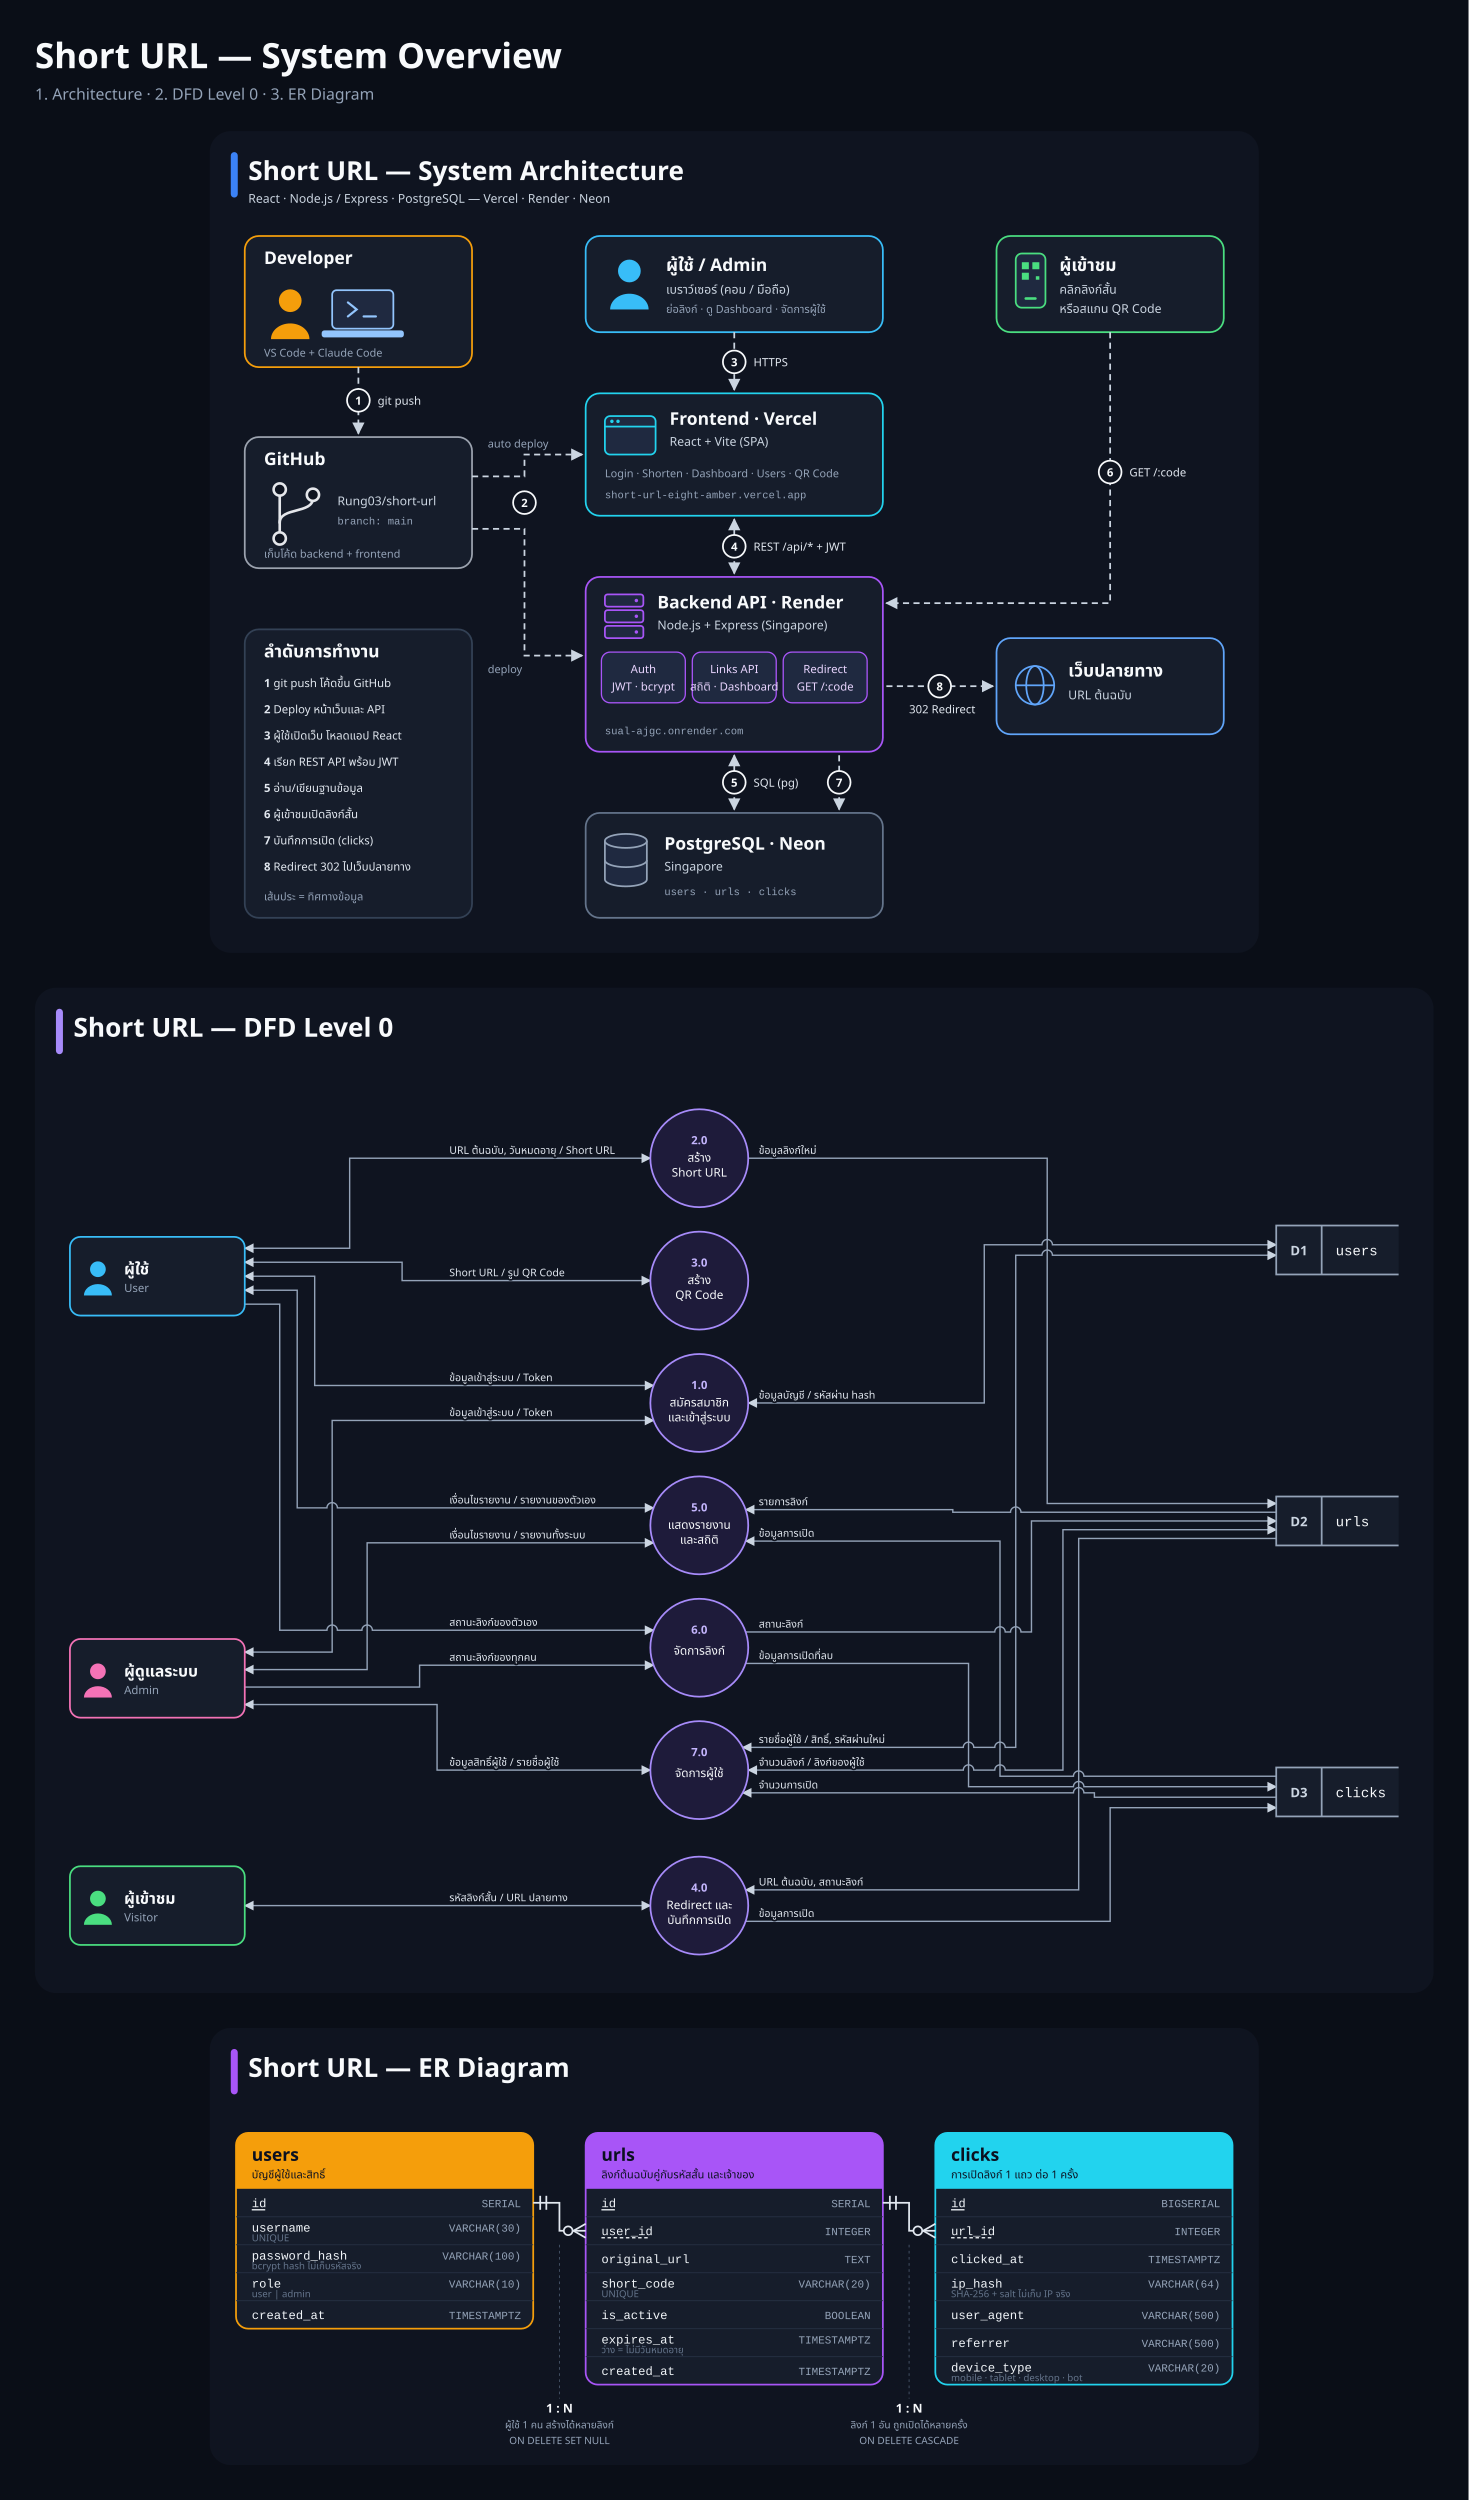
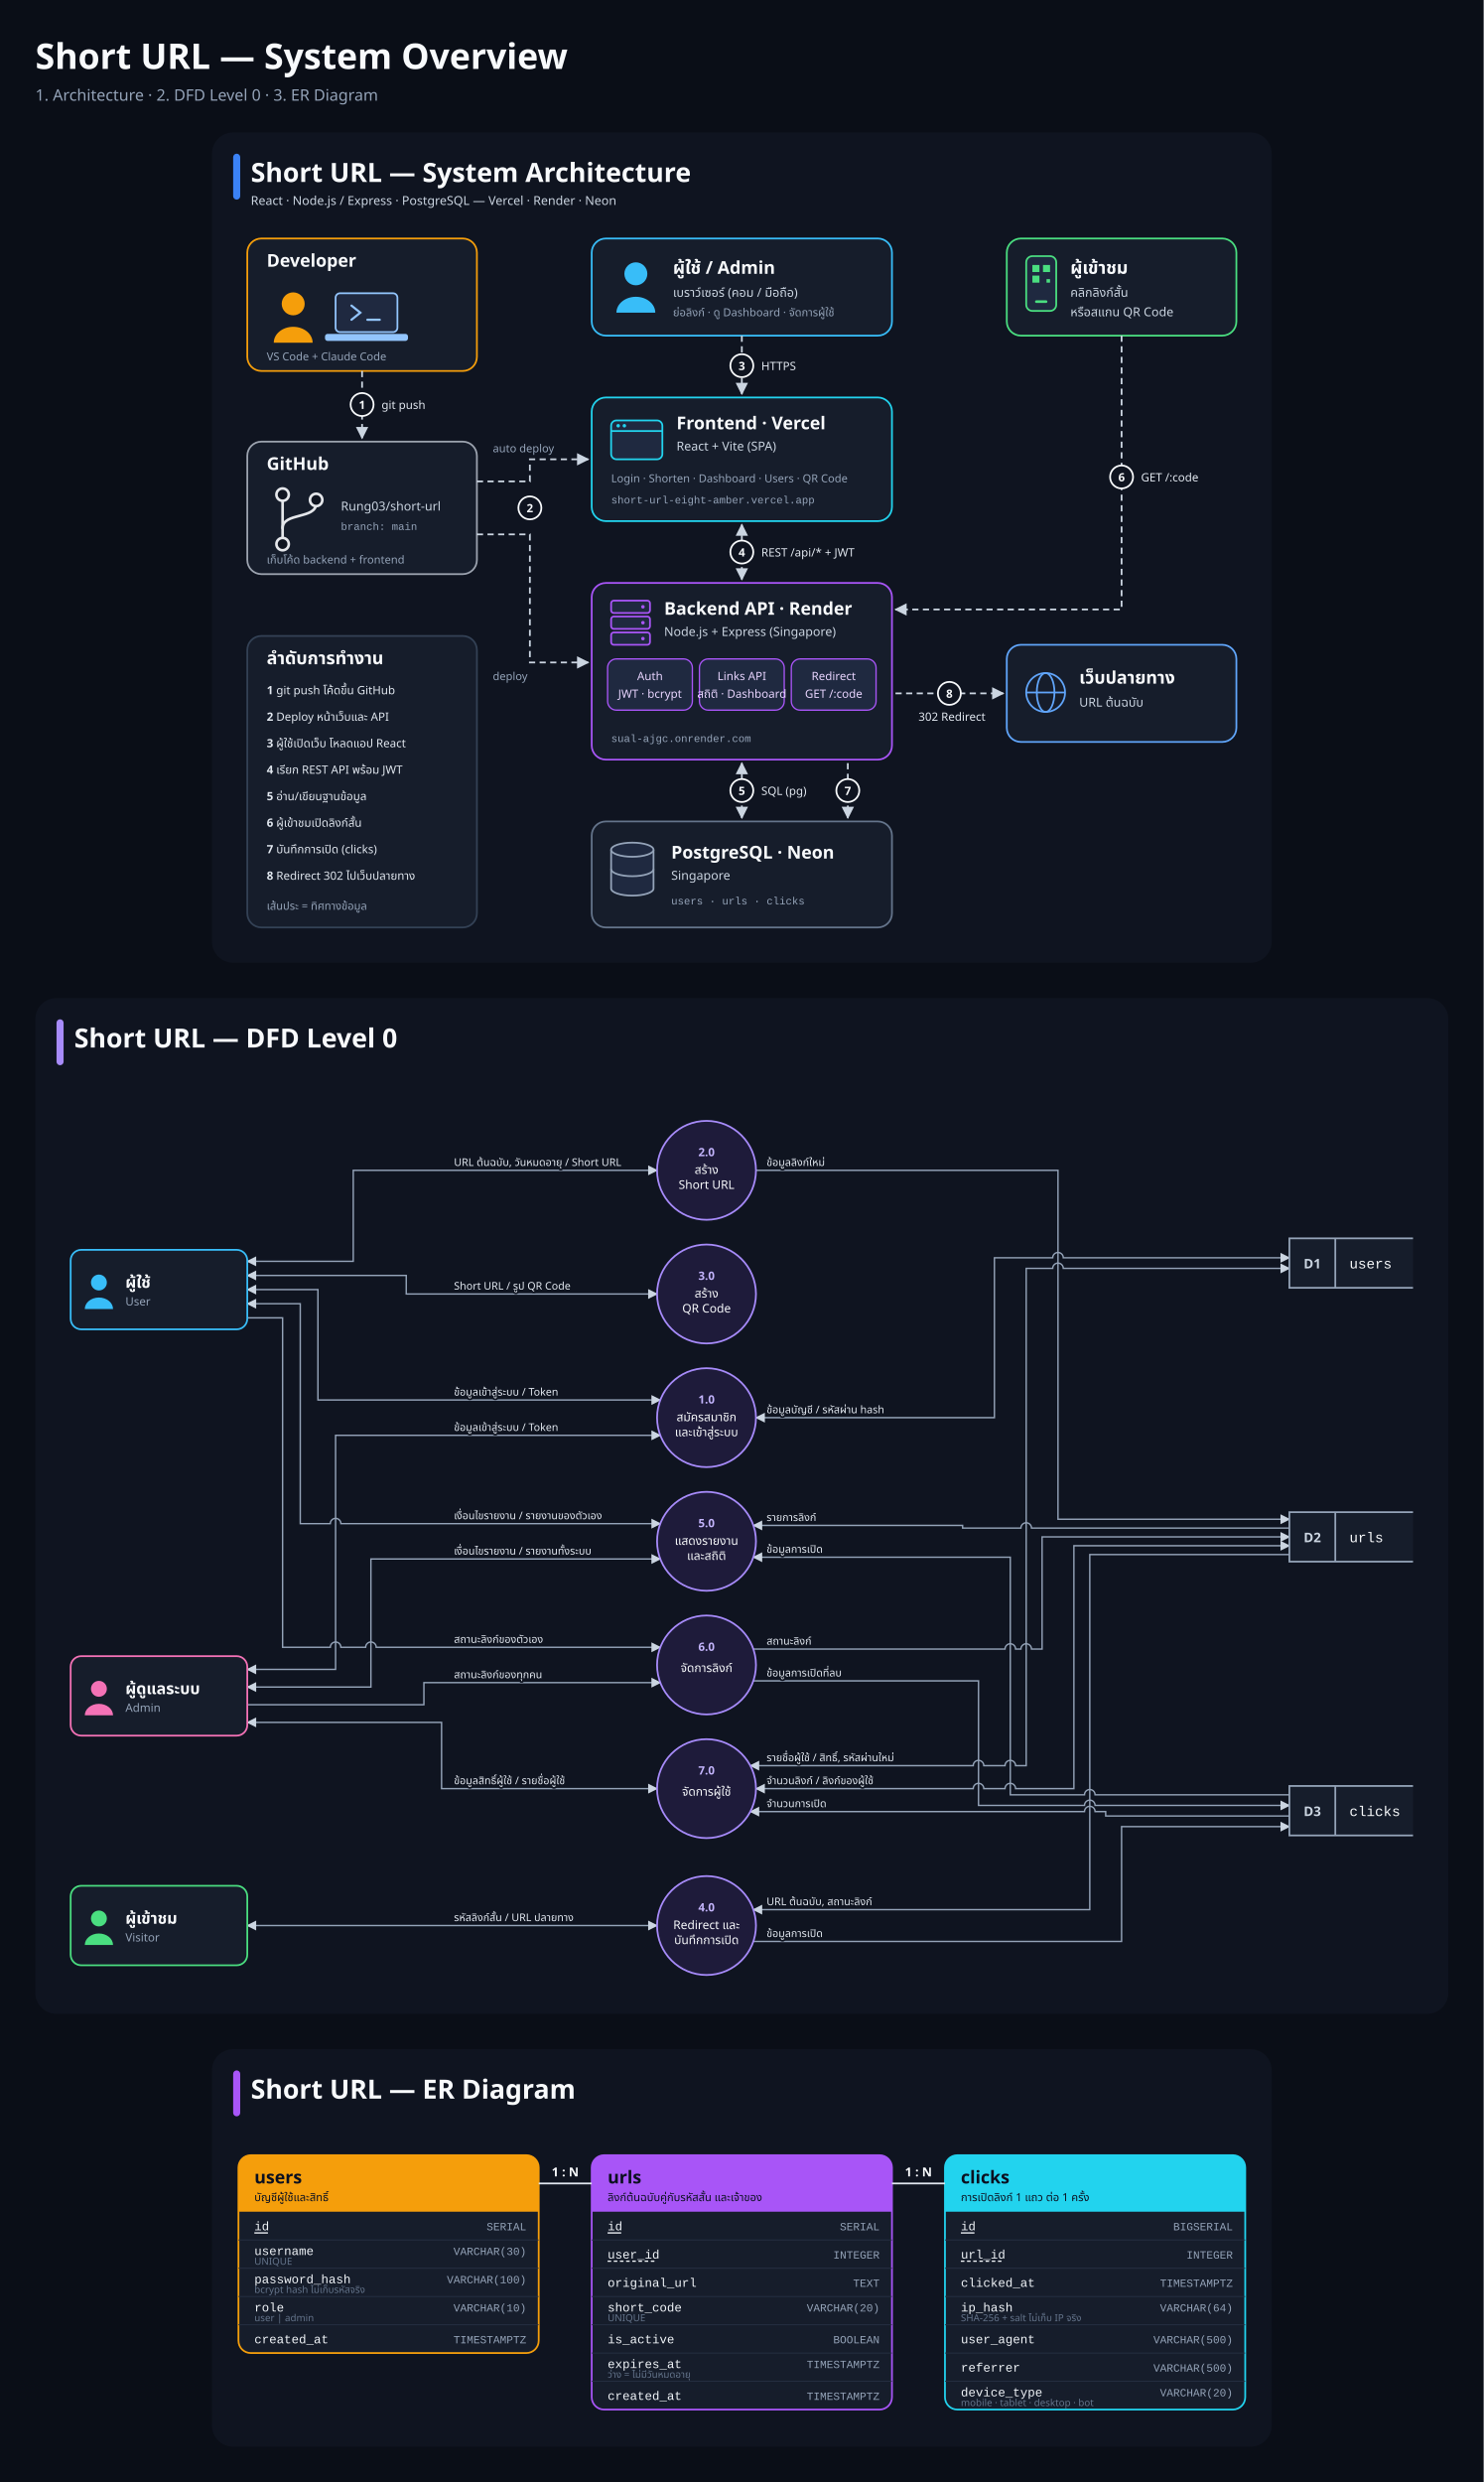
- <svg xmlns="http://www.w3.org/2000/svg" viewBox="0 0 1680 2860" width="1680" height="2860" font-family="'Segoe UI', 'Noto Sans Thai', 'Leelawadee UI', Tahoma, sans-serif">
-   <rect width="1680" height="2860" fill="#0a0e17" />
+ <svg xmlns="http://www.w3.org/2000/svg" viewBox="0 0 1680 2810" width="1680" height="2810" font-family="'Segoe UI', 'Noto Sans Thai', 'Leelawadee UI', Tahoma, sans-serif">
+   <rect width="1680" height="2810" fill="#0a0e17" />
  <text x="40" y="78" fill="#f8fafc" font-size="40" font-weight="800">Short URL — System Overview</text>
  <text x="40" y="114" fill="#94a3b8" font-size="18">1. Architecture  ·  2. DFD Level 0  ·  3. ER Diagram</text>
  <svg x="240" y="150" width="1200" height="940" viewBox="0 0 1200 940">
    <defs>
      <marker id="arrow" viewBox="0 0 10 10" refX="9" refY="5" markerWidth="7" markerHeight="7" orient="auto-start-reverse">
        <path d="M0 0 L10 5 L0 10 z" fill="#cbd5e1" />
      </marker>
      <style>
      .panel { fill: #161d2b; stroke-width: 2; }
      .title { fill: #f8fafc; font-size: 20px; font-weight: 700; }
      .sub { fill: #cbd5e1; font-size: 14px; }
      .small { fill: #94a3b8; font-size: 12.5px; }
      .mono { fill: #94a3b8; font-size: 12px; font-family: Consolas, 'Courier New', monospace; }
      .flow { fill: none; stroke: #cbd5e1; stroke-width: 2; stroke-dasharray: 7 5; marker-end: url(#arrow); }
      .both { marker-start: url(#arrow); }
      .badge circle { fill: #0f1420; stroke: #f8fafc; stroke-width: 2; }
      .badge text { fill: #f8fafc; font-size: 13px; font-weight: 700; text-anchor: middle; }
      .flowlabel { fill: #e2e8f0; font-size: 13px; }
      .chip { fill: #1f2940; stroke: #a855f7; stroke-width: 1.5; }
      .chiptext { fill: #e9d5ff; font-size: 13px; text-anchor: middle; }
    </style>
    </defs>
    <rect width="1200" height="940" rx="24" fill="#0f1420" />
    <rect x="24" y="24" width="8" height="52" rx="4" fill="#3b82f6" />
    <text x="44" y="56" fill="#f8fafc" font-size="30" font-weight="800">Short URL — System Architecture</text>
    <text x="44" y="82" class="sub">React · Node.js / Express · PostgreSQL  —  Vercel · Render · Neon</text>
    <rect class="panel" x="40" y="120" width="260" height="150" rx="16" stroke="#f59e0b" />
    <text x="62" y="152" class="title">Developer</text>
    <circle cx="92" cy="194" r="13" fill="#f59e0b" />
    <path d="M70 238 a22 18 0 0 1 44 0 z" fill="#f59e0b" />
    <rect x="140" y="182" width="70" height="44" rx="5" fill="#1f2940" stroke="#93c5fd" stroke-width="2" />
    <path d="M158 196 l10 8 l-10 8 M176 212 h14" stroke="#93c5fd" stroke-width="2.5" fill="none" stroke-linecap="round" />
    <rect x="128" y="228" width="94" height="8" rx="3" fill="#93c5fd" />
    <text x="62" y="258" class="small">VS Code + Claude Code</text>
    <rect class="panel" x="40" y="350" width="260" height="150" rx="16" stroke="#9ca3af" />
    <text x="62" y="382" class="title">GitHub</text>
    <g stroke="#e5e7eb" stroke-width="3" fill="none" stroke-linecap="round">
      <line x1="80" y1="412" x2="80" y2="462" />
      <path d="M80 448 C80 430 118 438 118 420" />
    </g>
    <circle cx="80" cy="410" r="7" fill="#0f1420" stroke="#e5e7eb" stroke-width="3" />
    <circle cx="80" cy="466" r="7" fill="#0f1420" stroke="#e5e7eb" stroke-width="3" />
    <circle cx="118" cy="416" r="7" fill="#0f1420" stroke="#e5e7eb" stroke-width="3" />
    <text x="146" y="428" class="sub">Rung03/short-url</text>
    <text x="146" y="450" class="mono">branch: main</text>
    <text x="62" y="488" class="small">เก็บโค้ด backend + frontend</text>
    <rect class="panel" x="430" y="120" width="340" height="110" rx="16" stroke="#38bdf8" />
    <circle cx="480" cy="160" r="13" fill="#38bdf8" />
    <path d="M458 204 a22 18 0 0 1 44 0 z" fill="#38bdf8" />
    <text x="522" y="160" class="title">ผู้ใช้ / Admin</text>
    <text x="522" y="186" class="sub">เบราว์เซอร์ (คอม / มือถือ)</text>
    <text x="522" y="208" class="small">ย่อลิงก์ · ดู Dashboard · จัดการผู้ใช้</text>
    <rect class="panel" x="430" y="300" width="340" height="140" rx="16" stroke="#22d3ee" />
    <rect x="452" y="326" width="58" height="44" rx="6" fill="#1f2940" stroke="#22d3ee" stroke-width="2" />
    <line x1="452" y1="338" x2="510" y2="338" stroke="#22d3ee" stroke-width="2" />
    <circle cx="460" cy="332" r="2" fill="#22d3ee" />
    <circle cx="467" cy="332" r="2" fill="#22d3ee" />
    <text x="526" y="336" class="title">Frontend · Vercel</text>
    <text x="526" y="360" class="sub">React + Vite (SPA)</text>
    <text x="452" y="396" class="small">Login · Shorten · Dashboard · Users · QR Code</text>
    <text x="452" y="420" class="mono">short-url-eight-amber.vercel.app</text>
    <rect class="panel" x="430" y="510" width="340" height="200" rx="16" stroke="#a855f7" />
    <g fill="#1f2940" stroke="#a855f7" stroke-width="2">
      <rect x="452" y="530" width="44" height="14" rx="3" />
      <rect x="452" y="548" width="44" height="14" rx="3" />
      <rect x="452" y="566" width="44" height="14" rx="3" />
    </g>
    <circle cx="488" cy="537" r="2" fill="#a855f7" />
    <circle cx="488" cy="555" r="2" fill="#a855f7" />
    <circle cx="488" cy="573" r="2" fill="#a855f7" />
    <text x="512" y="546" class="title">Backend API · Render</text>
    <text x="512" y="570" class="sub">Node.js + Express (Singapore)</text>
    <rect class="chip" x="448" y="596" width="96" height="58" rx="10" />
    <text class="chiptext" x="496" y="620">Auth</text>
    <text class="chiptext" x="496" y="640" font-size="11.5">JWT · bcrypt</text>
    <rect class="chip" x="552" y="596" width="96" height="58" rx="10" />
    <text class="chiptext" x="600" y="620">Links API</text>
    <text class="chiptext" x="600" y="640" font-size="11.5">สถิติ · Dashboard</text>
    <rect class="chip" x="656" y="596" width="96" height="58" rx="10" />
    <text class="chiptext" x="704" y="620">Redirect</text>
    <text class="chiptext" x="704" y="640" font-size="11.5">GET /:code</text>
    <text x="452" y="690" class="mono">sual-ajgc.onrender.com</text>
    <rect class="panel" x="430" y="780" width="340" height="120" rx="16" stroke="#64748b" />
    <path d="M452 812 v44 a24 8 0 0 0 48 0 v-44" fill="#1f2940" stroke="#94a3b8" stroke-width="2" />
    <ellipse cx="476" cy="812" rx="24" ry="8" fill="#1f2940" stroke="#94a3b8" stroke-width="2" />
    <path d="M452 834 a24 8 0 0 0 48 0" fill="none" stroke="#94a3b8" stroke-width="2" />
    <text x="520" y="822" class="title">PostgreSQL · Neon</text>
    <text x="520" y="846" class="sub">Singapore</text>
    <text x="520" y="874" class="mono">users · urls · clicks</text>
    <rect class="panel" x="900" y="120" width="260" height="110" rx="16" stroke="#4ade80" />
    <rect x="922" y="140" width="34" height="62" rx="7" fill="#1f2940" stroke="#4ade80" stroke-width="2" />
    <g fill="#4ade80">
      <rect x="929" y="150" width="8" height="8" />
      <rect x="941" y="150" width="8" height="8" />
      <rect x="929" y="162" width="8" height="8" />
      <rect x="945" y="166" width="4" height="4" />
    </g>
    <rect x="932" y="190" width="14" height="3" rx="1.5" fill="#4ade80" />
    <text x="972" y="160" class="title">ผู้เข้าชม</text>
    <text x="972" y="186" class="sub">คลิกลิงก์สั้น</text>
    <text x="972" y="208" class="sub">หรือสแกน QR Code</text>
    <rect class="panel" x="900" y="580" width="260" height="110" rx="16" stroke="#60a5fa" />
    <g fill="none" stroke="#60a5fa" stroke-width="2">
      <circle cx="944" cy="634" r="22" />
      <ellipse cx="944" cy="634" rx="10" ry="22" />
      <line x1="922" y1="634" x2="966" y2="634" />
    </g>
    <text x="982" y="624" class="title">เว็บปลายทาง</text>
    <text x="982" y="650" class="sub">URL ต้นฉบับ</text>
    <rect class="panel" x="40" y="570" width="260" height="330" rx="16" stroke="#334155" />
    <text x="62" y="602" class="title">ลำดับการทำงาน</text>
    <g class="flowlabel">
      <text x="62" y="636">
        <tspan font-weight="700">1</tspan>  git push โค้ดขึ้น GitHub</text>
      <text x="62" y="666">
        <tspan font-weight="700">2</tspan>  Deploy หน้าเว็บและ API</text>
      <text x="62" y="696">
        <tspan font-weight="700">3</tspan>  ผู้ใช้เปิดเว็บ โหลดแอป React</text>
      <text x="62" y="726">
        <tspan font-weight="700">4</tspan>  เรียก REST API พร้อม JWT</text>
      <text x="62" y="756">
        <tspan font-weight="700">5</tspan>  อ่าน/เขียนฐานข้อมูล</text>
      <text x="62" y="786">
        <tspan font-weight="700">6</tspan>  ผู้เข้าชมเปิดลิงก์สั้น</text>
      <text x="62" y="816">
        <tspan font-weight="700">7</tspan>  บันทึกการเปิด (clicks)</text>
      <text x="62" y="846">
        <tspan font-weight="700">8</tspan>  Redirect 302 ไปเว็บปลายทาง</text>
    </g>
    <text x="62" y="880" class="small">เส้นประ = ทิศทางข้อมูล</text>
    <path class="flow" d="M170 270 V346" />
    <g class="badge">
      <circle cx="170" cy="308" r="13" />
      <text x="170" y="313">1</text>
    </g>
    <text x="192" y="313" class="flowlabel">git push</text>
    <path class="flow" d="M300 395 H360 V370 H426" />
    <path class="flow" d="M300 455 H360 V600 H426" />
    <g class="badge">
      <circle cx="360" cy="425" r="13" />
      <text x="360" y="430">2</text>
    </g>
    <text x="318" y="362" class="small">auto deploy</text>
    <text x="318" y="620" class="small">deploy</text>
    <path class="flow" d="M600 230 V296" />
    <g class="badge">
      <circle cx="600" cy="264" r="13" />
      <text x="600" y="269">3</text>
    </g>
    <text x="622" y="269" class="flowlabel">HTTPS</text>
    <path class="flow both" d="M600 444 V506" />
    <g class="badge">
      <circle cx="600" cy="475" r="13" />
      <text x="600" y="480">4</text>
    </g>
    <text x="622" y="480" class="flowlabel">REST /api/* + JWT</text>
    <path class="flow both" d="M600 714 V776" />
    <g class="badge">
      <circle cx="600" cy="745" r="13" />
      <text x="600" y="750">5</text>
    </g>
    <text x="622" y="750" class="flowlabel">SQL (pg)</text>
    <path class="flow" d="M1030 230 V540 H774" />
    <g class="badge">
      <circle cx="1030" cy="390" r="13" />
      <text x="1030" y="395">6</text>
    </g>
    <text x="1052" y="395" class="flowlabel">GET /:code</text>
    <path class="flow" d="M720 714 V776" />
    <g class="badge">
      <circle cx="720" cy="745" r="13" />
      <text x="720" y="750">7</text>
    </g>
    <path class="flow" d="M774 635 H896" />
    <g class="badge">
      <circle cx="835" cy="635" r="13" />
      <text x="835" y="640">8</text>
    </g>
    <text x="800" y="666" class="flowlabel">302 Redirect</text>
  </svg>
  <svg x="40" y="1130" width="1600" height="1150" viewBox="0 0 1600 1150">
    <defs>
      <marker id="dfdArrow" viewBox="0 0 10 10" refX="9" refY="5" markerWidth="7" markerHeight="7" orient="auto-start-reverse">
        <path d="M0 0 L10 5 L0 10 z" fill="#cbd5e1" />
      </marker>
      <style>
      .ext { fill: #161d2b; stroke-width: 2; }
      .et { fill: #f8fafc; font-size: 18px; font-weight: 700; }
      .es { fill: #94a3b8; font-size: 13px; }
      .proc { fill: #1e1b3a; stroke: #a78bfa; stroke-width: 2; }
      .pn { fill: #c4b5fd; font-size: 13px; font-weight: 700; text-anchor: middle; }
      .pt { fill: #f8fafc; font-size: 13.5px; text-anchor: middle; }
      .st { fill: none; stroke: #94a3b8; stroke-width: 2; }
      .sid { fill: #cbd5e1; font-size: 15px; font-weight: 700; text-anchor: middle; }
      .sn { fill: #f8fafc; font-size: 16px; font-family: Consolas, 'Courier New', monospace; }
      .f { fill: none; stroke: #94a3b8; stroke-width: 1.6; stroke-linejoin: miter; marker-end: url(#dfdArrow); }
      .fb { marker-start: url(#dfdArrow); }
      .fl { fill: #e2e8f0; font-size: 12px; text-anchor: start; paint-order: stroke; stroke: #0f1420; stroke-width: 4px; stroke-linejoin: round; }
    </style>
    </defs>
    <rect width="1600" height="1150" rx="24" fill="#0f1420" />
    <rect x="24" y="24" width="8" height="52" rx="4" fill="#a78bfa" />
    <text x="44" y="56" fill="#f8fafc" font-size="30" font-weight="800">Short URL — DFD Level 0</text>
    <path class="f fb" d="M240.0 298 H360.0 V195 H704.0" />
    <path class="f fb" d="M240.0 314 H420.0 V335 H704.0" />
    <path class="f fb" d="M240.0 330 H320.0 V455 H707.7" />
    <path class="f fb" d="M240.0 346 H300.0 V595 H334.0 A6 6 0 0 1 346.0 595 H707.7" />
    <path class="f" d="M240.0 362 H280.0 V735 H334.0 A6 6 0 0 1 346.0 735 H374.0 A6 6 0 0 1 386.0 735 H707.7" />
    <path class="f fb" d="M240.0 760 H340.0 V495 H707.7" />
    <path class="f fb" d="M240.0 780 H380.0 V635 H707.7" />
    <path class="f" d="M240.0 800 H440.0 V775 H707.7" />
    <path class="f fb" d="M240.0 820 H460.0 V895 H704.0" />
    <path class="f fb" d="M240.0 1050 H400.0 H704.0" />
    <path class="f" d="M816.0 195 H1158.0 V590 H1420.0" />
    <path class="f" d="M1420.0 600 H1128.0 A6 6 0 0 0 1116.0 600 H1050.0 V597 H813.0" />
    <path class="f" d="M813.0 737 H1098.0 A6 6 0 0 1 1110.0 737 H1116.0 A6 6 0 0 1 1128.0 737 H1140.0 V610 H1420.0" />
    <path class="f fb" d="M816.0 895 H1062.0 A6 6 0 0 1 1074.0 895 H1098.0 A6 6 0 0 1 1110.0 895 H1176.0 V620 H1420.0" />
    <path class="f" d="M1420.0 630 H1194.0 V1032 H813.0" />
    <path class="f fb" d="M816.0 475 H1086.0 V294 H1152.0 A6 6 0 0 1 1164.0 294 H1420.0" />
    <path class="f fb" d="M809.6 869 H1062.0 A6 6 0 0 1 1074.0 869 H1098.0 A6 6 0 0 1 1110.0 869 H1122.0 V306 H1152.0 A6 6 0 0 1 1164.0 306 H1420.0" />
    <path class="f" d="M1420.0 902 H1200.0 A6 6 0 0 0 1188.0 902 H1104.0 V633 H813.0" />
    <path class="f" d="M813.0 773 H1068.0 V914 H1188.0 A6 6 0 0 1 1200.0 914 H1420.0" />
    <path class="f" d="M1420.0 926 H1212.0 V921 H1200.0 A6 6 0 0 0 1188.0 921 H809.6" />
    <path class="f" d="M813.0 1068 H1230.0 V938 H1420.0" />
    <text class="fl" x="474" y="190.0">URL ต้นฉบับ, วันหมดอายุ / Short URL</text>
    <text class="fl" x="474" y="330.0">Short URL / รูป QR Code</text>
    <text class="fl" x="474" y="450.0">ข้อมูลเข้าสู่ระบบ / Token</text>
    <text class="fl" x="474" y="590.0">เงื่อนไขรายงาน / รายงานของตัวเอง</text>
    <text class="fl" x="474" y="730.0">สถานะลิงก์ของตัวเอง</text>
    <text class="fl" x="474" y="490.0">ข้อมูลเข้าสู่ระบบ / Token</text>
    <text class="fl" x="474" y="630.0">เงื่อนไขรายงาน / รายงานทั้งระบบ</text>
    <text class="fl" x="474" y="770.0">สถานะลิงก์ของทุกคน</text>
    <text class="fl" x="474" y="890.0">ข้อมูลสิทธิ์ผู้ใช้ / รายชื่อผู้ใช้</text>
    <text class="fl" x="474" y="1045.0">รหัสลิงก์สั้น / URL ปลายทาง</text>
    <text class="fl" x="828" y="190.0">ข้อมูลลิงก์ใหม่</text>
    <text class="fl" x="828" y="592.0">รายการลิงก์</text>
    <text class="fl" x="828" y="732.0">สถานะลิงก์</text>
    <text class="fl" x="828" y="890.0">จำนวนลิงก์ / ลิงก์ของผู้ใช้</text>
    <text class="fl" x="828" y="1027.0">URL ต้นฉบับ, สถานะลิงก์</text>
    <text class="fl" x="828" y="470.0">ข้อมูลบัญชี / รหัสผ่าน hash</text>
    <text class="fl" x="828" y="864.0">รายชื่อผู้ใช้ / สิทธิ์, รหัสผ่านใหม่</text>
    <text class="fl" x="828" y="628.0">ข้อมูลการเปิด</text>
    <text class="fl" x="828" y="768.0">ข้อมูลการเปิดที่ลบ</text>
    <text class="fl" x="828" y="916.0">จำนวนการเปิด</text>
    <text class="fl" x="828" y="1063.0">ข้อมูลการเปิด</text>
    <rect class="ext" x="40" y="285" width="200" height="90" rx="12" stroke="#38bdf8" />
    <circle cx="72" cy="322" r="9" fill="#38bdf8" />
    <path d="M56 352 a16 13 0 0 1 32 0 z" fill="#38bdf8" />
    <text class="et" x="102" y="328">ผู้ใช้</text>
    <text class="es" x="102" y="348">User</text>
    <rect class="ext" x="40" y="745" width="200" height="90" rx="12" stroke="#f472b6" />
    <circle cx="72" cy="782" r="9" fill="#f472b6" />
    <path d="M56 812 a16 13 0 0 1 32 0 z" fill="#f472b6" />
    <text class="et" x="102" y="788">ผู้ดูแลระบบ</text>
    <text class="es" x="102" y="808">Admin</text>
    <rect class="ext" x="40" y="1005" width="200" height="90" rx="12" stroke="#4ade80" />
    <circle cx="72" cy="1042" r="9" fill="#4ade80" />
    <path d="M56 1072 a16 13 0 0 1 32 0 z" fill="#4ade80" />
    <text class="et" x="102" y="1048">ผู้เข้าชม</text>
    <text class="es" x="102" y="1068">Visitor</text>
    <circle class="proc" cx="760" cy="195" r="56" />
    <text class="pn" x="760" y="179">2.0</text>
    <text class="pt" x="760" y="199">สร้าง</text>
    <text class="pt" x="760" y="216">Short URL</text>
    <circle class="proc" cx="760" cy="335" r="56" />
    <text class="pn" x="760" y="319">3.0</text>
    <text class="pt" x="760" y="339">สร้าง</text>
    <text class="pt" x="760" y="356">QR Code</text>
    <circle class="proc" cx="760" cy="475" r="56" />
    <text class="pn" x="760" y="459">1.0</text>
    <text class="pt" x="760" y="479">สมัครสมาชิก</text>
    <text class="pt" x="760" y="496">และเข้าสู่ระบบ</text>
    <circle class="proc" cx="760" cy="615" r="56" />
    <text class="pn" x="760" y="599">5.0</text>
    <text class="pt" x="760" y="619">แสดงรายงาน</text>
    <text class="pt" x="760" y="636">และสถิติ</text>
    <circle class="proc" cx="760" cy="755" r="56" />
    <text class="pn" x="760" y="739">6.0</text>
    <text class="pt" x="760" y="763">จัดการลิงก์</text>
    <circle class="proc" cx="760" cy="895" r="56" />
    <text class="pn" x="760" y="879">7.0</text>
    <text class="pt" x="760" y="903">จัดการผู้ใช้</text>
    <circle class="proc" cx="760" cy="1050" r="56" />
    <text class="pn" x="760" y="1034">4.0</text>
    <text class="pt" x="760" y="1054">Redirect และ</text>
    <text class="pt" x="760" y="1071">บันทึกการเปิด</text>
    <rect x="1420" y="582" width="140" height="56" fill="#161d2b" />
    <path class="st" d="M1560 582 H1420 V638 H1560" />
    <line class="st" x1="1472" y1="582" x2="1472" y2="638" />
    <text class="sid" x="1446" y="616">D2</text>
    <text class="sn" x="1488" y="616">urls</text>
    <rect x="1420" y="272" width="140" height="56" fill="#161d2b" />
    <path class="st" d="M1560 272 H1420 V328 H1560" />
    <line class="st" x1="1472" y1="272" x2="1472" y2="328" />
    <text class="sid" x="1446" y="306">D1</text>
    <text class="sn" x="1488" y="306">users</text>
    <rect x="1420" y="892" width="140" height="56" fill="#161d2b" />
    <path class="st" d="M1560 892 H1420 V948 H1560" />
    <line class="st" x1="1472" y1="892" x2="1472" y2="948" />
    <text class="sid" x="1446" y="926">D3</text>
    <text class="sn" x="1488" y="926">clicks</text>
  </svg>
-   <svg x="240" y="2320" width="1200" height="500" viewBox="0 0 1200 500">
+   <svg x="240" y="2320" width="1200" height="450" viewBox="0 0 1200 450">
    <defs>
      <style>
      .card { fill: #161d2b; stroke-width: 2; }
      .tname { fill: #0b1020; font-size: 20px; font-weight: 800; }
      .tdesc { fill: #0b1020; font-size: 12.5px; }
      .col { fill: #f1f5f9; font-size: 14px; font-family: Consolas, 'Courier New', monospace; }
      .type { fill: #94a3b8; font-size: 12.5px; font-family: Consolas, 'Courier New', monospace; text-anchor: end; }
      .note { fill: #64748b; font-size: 11px; }
      .row { stroke: #263043; stroke-width: 1; }
      .pk { stroke: #f1f5f9; stroke-width: 1.5; }
      .fk { stroke: #f1f5f9; stroke-width: 1.5; stroke-dasharray: 4 3; }
      .rel { fill: none; stroke: #e2e8f0; stroke-width: 2; }
      .rellabel { fill: #f8fafc; font-size: 14px; font-weight: 700; text-anchor: middle; }
-       .relsub { fill: #94a3b8; font-size: 11.5px; text-anchor: middle; }
    </style>
    </defs>
-     <rect width="1200" height="500" rx="24" fill="#0f1420" />
+     <rect width="1200" height="450" rx="24" fill="#0f1420" />
    <rect x="24" y="24" width="8" height="52" rx="4" fill="#a855f7" />
    <text x="44" y="56" fill="#f8fafc" font-size="30" font-weight="800">Short URL — ER Diagram</text>
    <rect class="card" x="30" y="120" width="340" height="224" rx="14" stroke="#f59e0b" />
    <path d="M30 134 a14 14 0 0 1 14 -14 h312 a14 14 0 0 1 14 14 v50 h-340 z" fill="#f59e0b" />
    <text class="tname" x="48" y="152">users</text>
    <text class="tdesc" x="48" y="172">บัญชีผู้ใช้และสิทธิ์</text>
    <text class="col" x="48" y="205">id</text>
    <text class="type" x="356" y="205">SERIAL</text>
    <line class="pk" x1="48" y1="208" x2="63.4" y2="208" />
    <line class="row" x1="30" y1="216" x2="370" y2="216" />
    <text class="col" x="48" y="233">username</text>
    <text class="type" x="356" y="233">VARCHAR(30)</text>
    <text class="note" x="48" y="244">UNIQUE</text>
    <line class="row" x1="30" y1="248" x2="370" y2="248" />
    <text class="col" x="48" y="265">password_hash</text>
    <text class="type" x="356" y="265">VARCHAR(100)</text>
    <text class="note" x="48" y="276">bcrypt hash ไม่เก็บรหัสจริง</text>
    <line class="row" x1="30" y1="280" x2="370" y2="280" />
    <text class="col" x="48" y="297">role</text>
    <text class="type" x="356" y="297">VARCHAR(10)</text>
    <text class="note" x="48" y="308">user | admin</text>
    <line class="row" x1="30" y1="312" x2="370" y2="312" />
    <text class="col" x="48" y="333">created_at</text>
    <text class="type" x="356" y="333">TIMESTAMPTZ</text>
    <rect class="card" x="430" y="120" width="340" height="288" rx="14" stroke="#a855f7" />
    <path d="M430 134 a14 14 0 0 1 14 -14 h312 a14 14 0 0 1 14 14 v50 h-340 z" fill="#a855f7" />
    <text class="tname" x="448" y="152">urls</text>
    <text class="tdesc" x="448" y="172">ลิงก์ต้นฉบับคู่กับรหัสสั้น และเจ้าของ</text>
    <text class="col" x="448" y="205">id</text>
    <text class="type" x="756" y="205">SERIAL</text>
    <line class="pk" x1="448" y1="208" x2="463.4" y2="208" />
    <line class="row" x1="430" y1="216" x2="770" y2="216" />
    <text class="col" x="448" y="237">user_id</text>
    <text class="type" x="756" y="237">INTEGER</text>
    <line class="fk" x1="448" y1="240" x2="501.9" y2="240" />
    <line class="row" x1="430" y1="248" x2="770" y2="248" />
    <text class="col" x="448" y="269">original_url</text>
    <text class="type" x="756" y="269">TEXT</text>
    <line class="row" x1="430" y1="280" x2="770" y2="280" />
    <text class="col" x="448" y="297">short_code</text>
    <text class="type" x="756" y="297">VARCHAR(20)</text>
    <text class="note" x="448" y="308">UNIQUE</text>
    <line class="row" x1="430" y1="312" x2="770" y2="312" />
    <text class="col" x="448" y="333">is_active</text>
    <text class="type" x="756" y="333">BOOLEAN</text>
    <line class="row" x1="430" y1="344" x2="770" y2="344" />
    <text class="col" x="448" y="361">expires_at</text>
    <text class="type" x="756" y="361">TIMESTAMPTZ</text>
    <text class="note" x="448" y="372">ว่าง = ไม่มีวันหมดอายุ</text>
    <line class="row" x1="430" y1="376" x2="770" y2="376" />
    <text class="col" x="448" y="397">created_at</text>
    <text class="type" x="756" y="397">TIMESTAMPTZ</text>
    <rect class="card" x="830" y="120" width="340" height="288" rx="14" stroke="#22d3ee" />
    <path d="M830 134 a14 14 0 0 1 14 -14 h312 a14 14 0 0 1 14 14 v50 h-340 z" fill="#22d3ee" />
    <text class="tname" x="848" y="152">clicks</text>
    <text class="tdesc" x="848" y="172">การเปิดลิงก์ 1 แถว ต่อ 1 ครั้ง</text>
    <text class="col" x="848" y="205">id</text>
    <text class="type" x="1156" y="205">BIGSERIAL</text>
    <line class="pk" x1="848" y1="208" x2="863.4" y2="208" />
    <line class="row" x1="830" y1="216" x2="1170" y2="216" />
    <text class="col" x="848" y="237">url_id</text>
    <text class="type" x="1156" y="237">INTEGER</text>
    <line class="fk" x1="848" y1="240" x2="894.2" y2="240" />
    <line class="row" x1="830" y1="248" x2="1170" y2="248" />
    <text class="col" x="848" y="269">clicked_at</text>
    <text class="type" x="1156" y="269">TIMESTAMPTZ</text>
    <line class="row" x1="830" y1="280" x2="1170" y2="280" />
    <text class="col" x="848" y="297">ip_hash</text>
    <text class="type" x="1156" y="297">VARCHAR(64)</text>
    <text class="note" x="848" y="308">SHA-256 + salt ไม่เก็บ IP จริง</text>
    <line class="row" x1="830" y1="312" x2="1170" y2="312" />
    <text class="col" x="848" y="333">user_agent</text>
    <text class="type" x="1156" y="333">VARCHAR(500)</text>
    <line class="row" x1="830" y1="344" x2="1170" y2="344" />
    <text class="col" x="848" y="365">referrer</text>
    <text class="type" x="1156" y="365">VARCHAR(500)</text>
    <line class="row" x1="830" y1="376" x2="1170" y2="376" />
    <text class="col" x="848" y="393">device_type</text>
    <text class="type" x="1156" y="393">VARCHAR(20)</text>
    <text class="note" x="848" y="404">mobile · tablet · desktop · bot</text>
-     <path class="rel" d="M370 200 H400 V232 H430" />
-     <line class="rel" x1="378" y1="192" x2="378" y2="208" />
-     <line class="rel" x1="385" y1="192" x2="385" y2="208" />
-     <line class="rel" x1="416" y1="232" x2="430" y2="224" />
-     <line class="rel" x1="416" y1="232" x2="430" y2="240" />
-     <circle cx="410" cy="232" r="5" fill="#0f1420" stroke="#e2e8f0" stroke-width="2" />
-     <line x1="400" y1="248" x2="400" y2="424" stroke="#475569" stroke-width="1" stroke-dasharray="3 4" />
-     <text class="rellabel" x="400" y="440">1 : N</text>
-     <text class="relsub" x="400" y="458">ผู้ใช้ 1 คน สร้างได้หลายลิงก์</text>
-     <text class="relsub" x="400" y="476">ON DELETE SET NULL</text>
-     <path class="rel" d="M770 200 H800 V232 H830" />
-     <line class="rel" x1="778" y1="192" x2="778" y2="208" />
-     <line class="rel" x1="785" y1="192" x2="785" y2="208" />
-     <line class="rel" x1="816" y1="232" x2="830" y2="224" />
-     <line class="rel" x1="816" y1="232" x2="830" y2="240" />
-     <circle cx="810" cy="232" r="5" fill="#0f1420" stroke="#e2e8f0" stroke-width="2" />
-     <line x1="800" y1="248" x2="800" y2="424" stroke="#475569" stroke-width="1" stroke-dasharray="3 4" />
-     <text class="rellabel" x="800" y="440">1 : N</text>
-     <text class="relsub" x="800" y="458">ลิงก์ 1 อัน ถูกเปิดได้หลายครั้ง</text>
-     <text class="relsub" x="800" y="476">ON DELETE CASCADE</text>
+     <line class="rel" x1="370" y1="152" x2="430" y2="152" />
+     <text class="rellabel" x="400" y="144">1 : N</text>
+     <line class="rel" x1="770" y1="152" x2="830" y2="152" />
+     <text class="rellabel" x="800" y="144">1 : N</text>
  </svg>
</svg>
